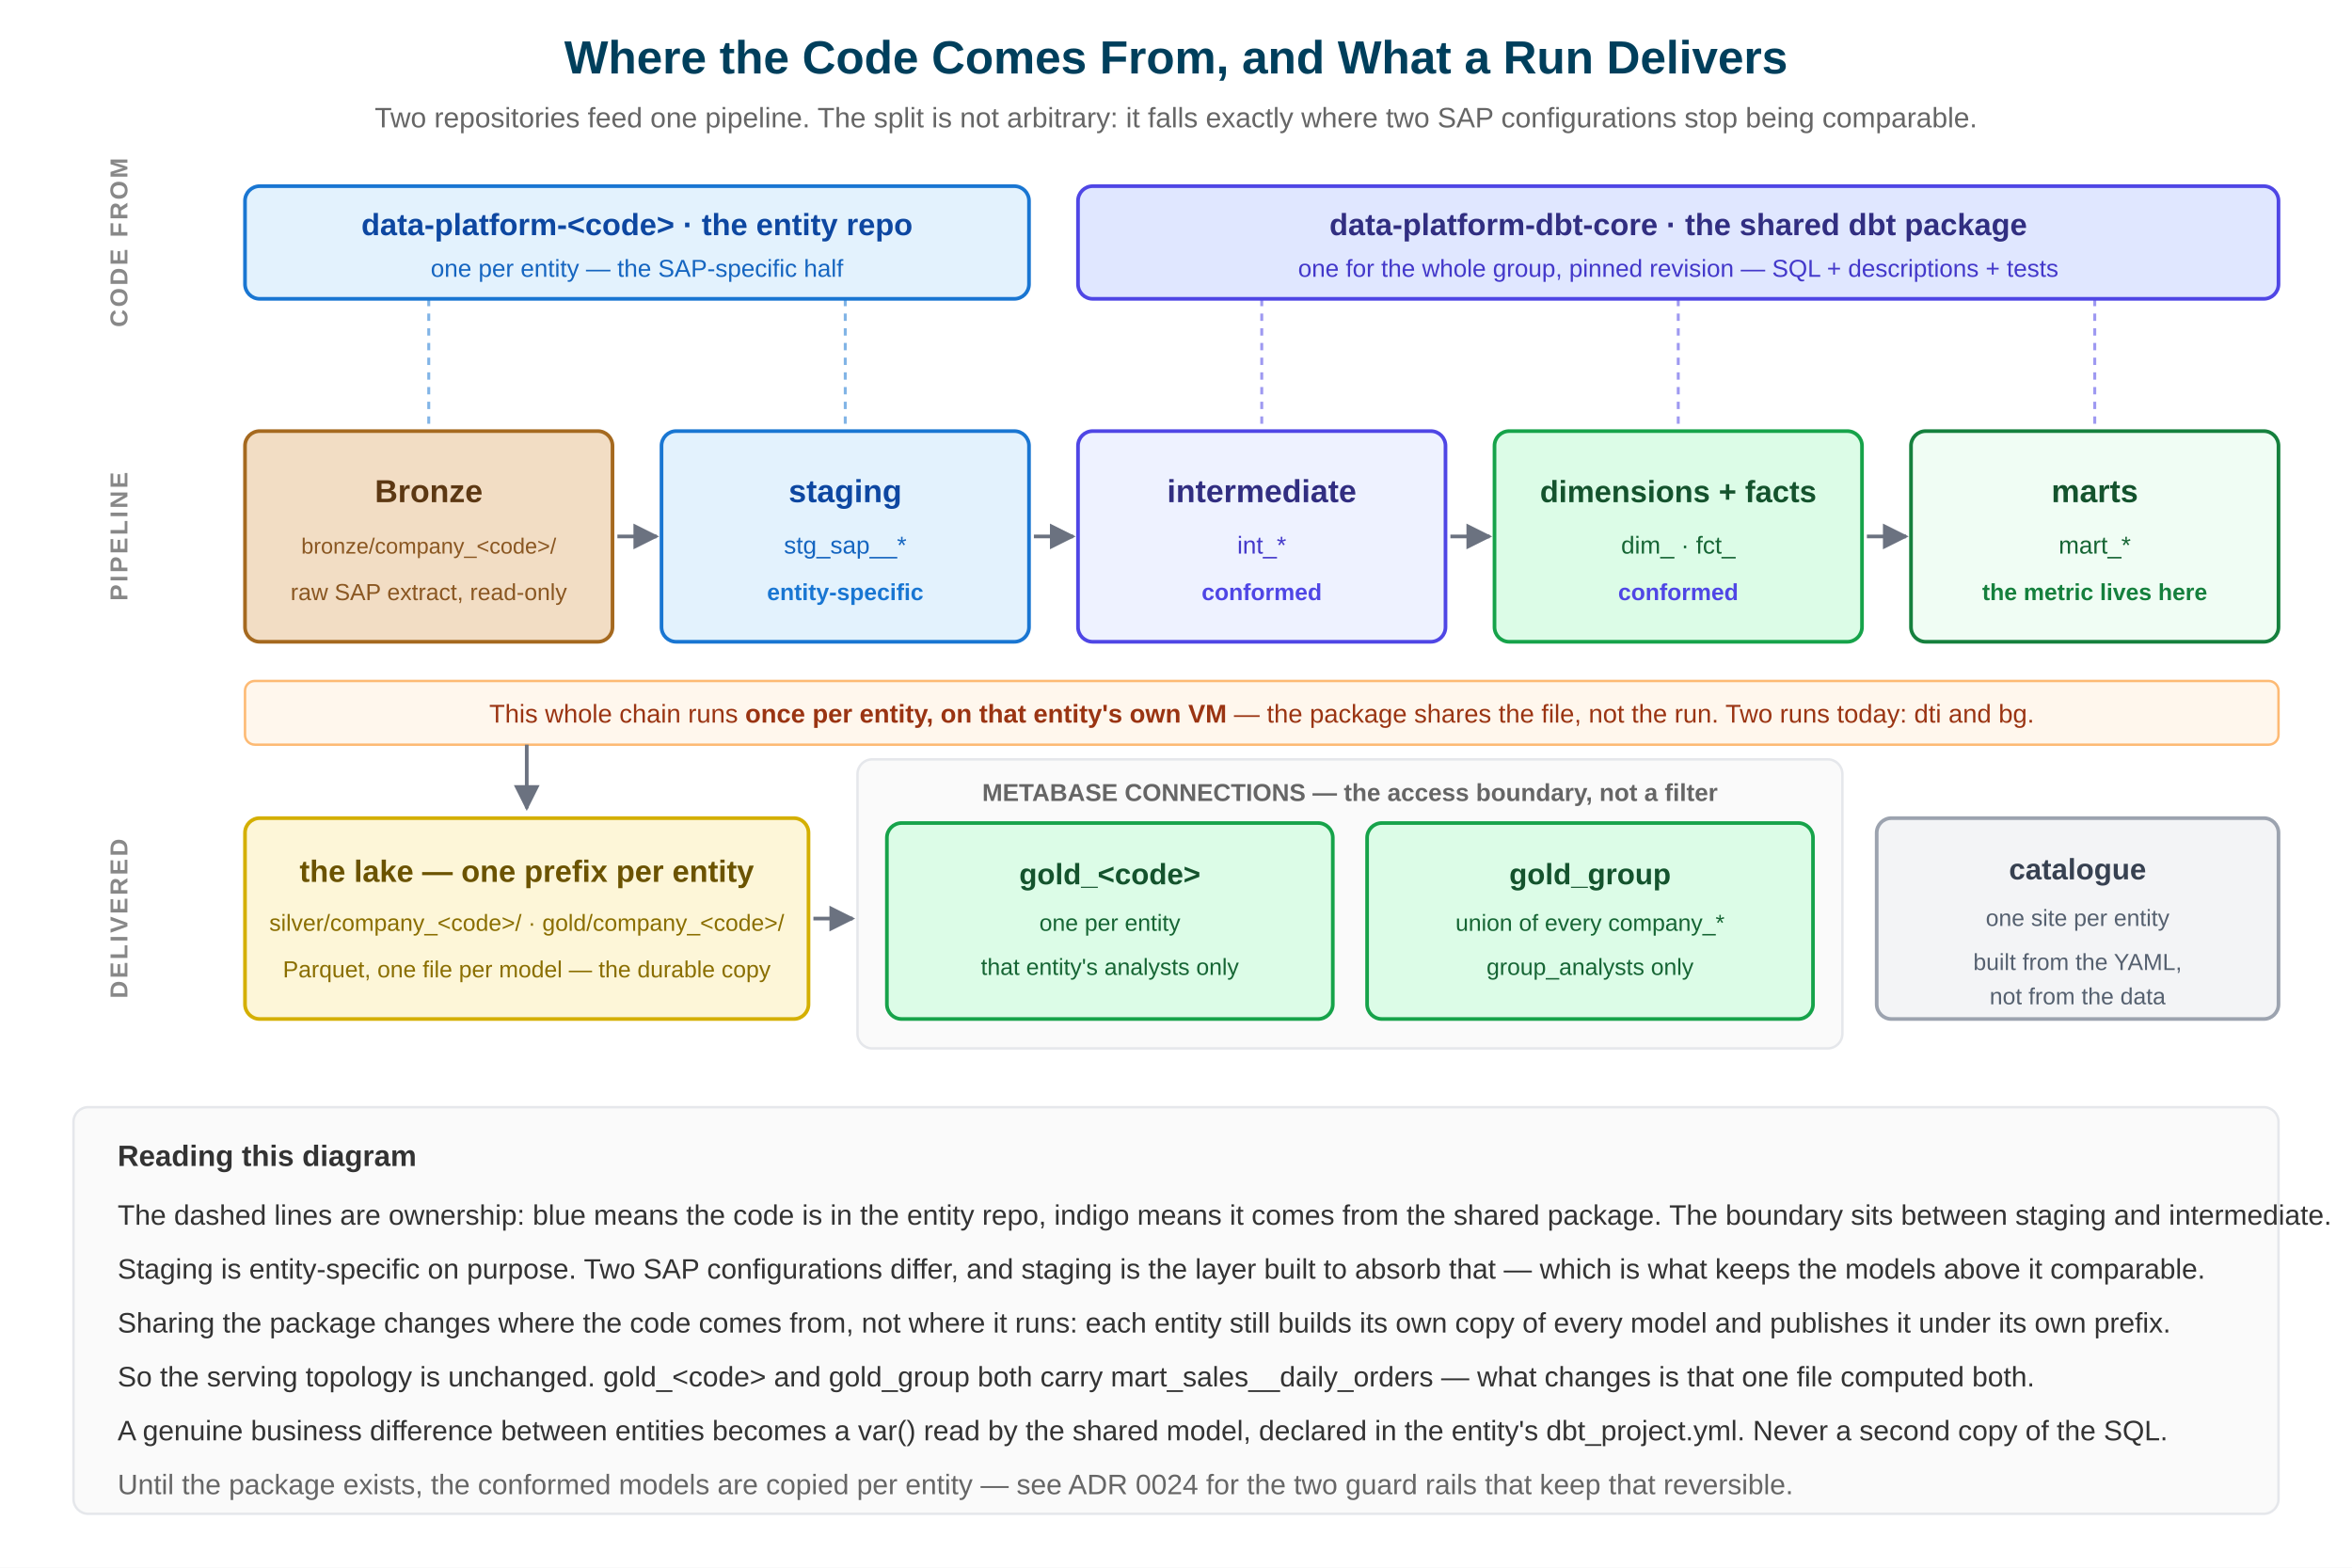
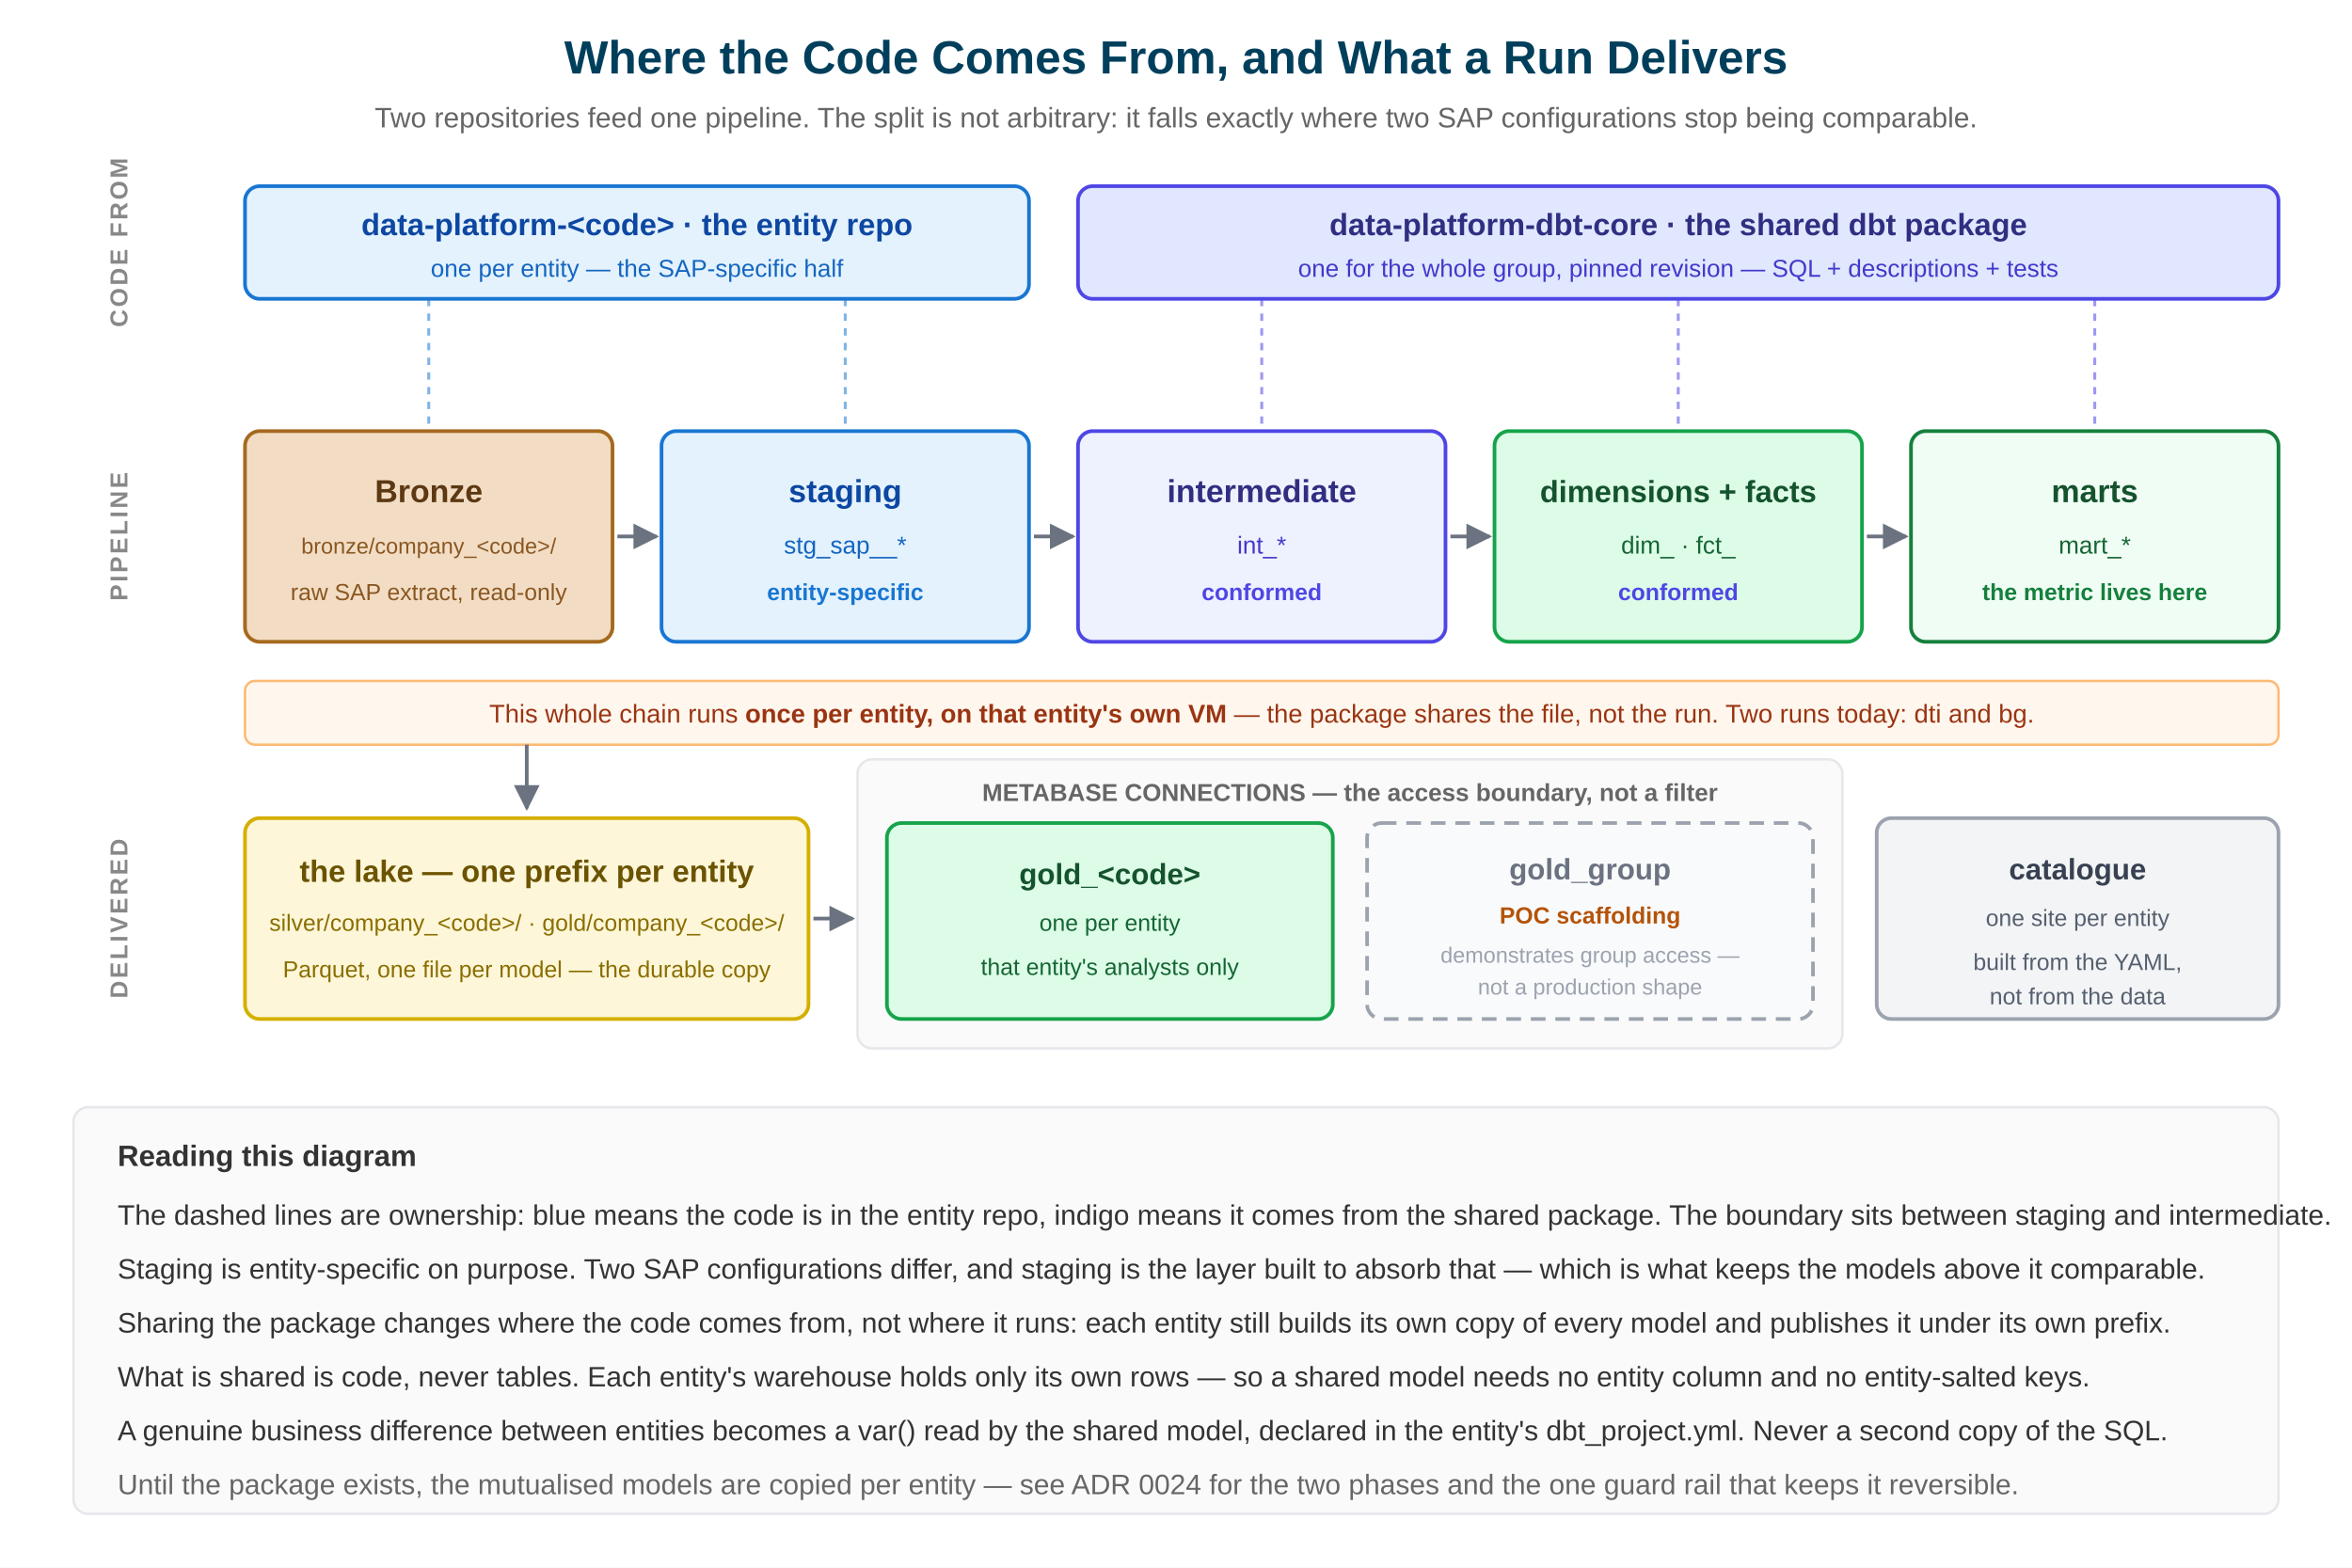
- <svg xmlns="http://www.w3.org/2000/svg" viewBox="0 0 960 640" font-family="Segoe UI, Arial, sans-serif" class="dp-diagram" role="img" aria-label="Where each dbt layer's code comes from, and what one pipeline run delivers. The entity repository owns ingestion and the staging models, because that is where two SAP configurations differ. The shared dbt package owns intermediate, dimension, fact and mart models, so a metric is defined in one file. The chain runs once per entity, on that entity's own virtual machine, and delivers Parquet to the lake, one serving database per entity plus a group union, and one catalogue site per entity.">
+ <svg xmlns="http://www.w3.org/2000/svg" viewBox="0 0 960 640" font-family="Segoe UI, Arial, sans-serif" class="dp-diagram" role="img" aria-label="Where each dbt layer's code comes from, and what one pipeline run delivers. The entity repository owns ingestion and the staging models, because that is where two SAP configurations differ. The shared dbt package owns intermediate, dimension, fact and mart models, so a metric is defined in one file. What is shared is code and never tables: the chain runs once per entity, on that entity's own virtual machine, and delivers Parquet to that entity's own lake prefix, its own serving database, and its own catalogue site. The group database shown dashed is POC scaffolding, not a production shape.">
  <defs>
    <marker id="mpd-arrow" viewBox="0 0 10 10" refX="9" refY="5" markerWidth="7" markerHeight="7" orient="auto-start-reverse">
      <path d="M 0 0 L 10 5 L 0 10 z" fill="#6b7280" />
    </marker>
  </defs>
  <rect width="960" height="640" fill="#ffffff" />
  <text x="480" y="30" font-size="19" font-weight="bold" text-anchor="middle" fill="#003f5c">Where the Code Comes From, and What a Run Delivers</text>
  <text x="480" y="52" font-size="11.5" text-anchor="middle" fill="#666">Two repositories feed one pipeline. The split is not arbitrary: it falls exactly where two SAP configurations stop being comparable.</text>
  <text x="52" y="99" font-size="10" font-weight="bold" fill="#888" letter-spacing="1" transform="rotate(-90 52 99)" text-anchor="middle">CODE FROM</text>
  <text x="52" y="219" font-size="10" font-weight="bold" fill="#888" letter-spacing="1" transform="rotate(-90 52 219)" text-anchor="middle">PIPELINE</text>
  <text x="52" y="375" font-size="10" font-weight="bold" fill="#888" letter-spacing="1" transform="rotate(-90 52 375)" text-anchor="middle">DELIVERED</text>
  <g class="dp-node" data-href="repositories-and-delivery.md#entity-mono-repo-structure">
    <rect x="100" y="76" width="320" height="46" rx="6" fill="#e3f2fd" stroke="#1976d2" stroke-width="1.5" />
    <text x="260" y="96" font-size="12.5" font-weight="bold" text-anchor="middle" fill="#0d47a1">data-platform-&lt;code&gt;  ·  the entity repo</text>
    <text x="260" y="113" font-size="10" text-anchor="middle" fill="#1565c0">one per entity — the SAP-specific half</text>
  </g>
  <g class="dp-node" data-href="https://github.com/picot-data/data-platform-standards/blob/main/adr/0024-conformed-models-as-a-shared-dbt-package.md">
    <rect x="440" y="76" width="490" height="46" rx="6" fill="#e0e7ff" stroke="#4f46e5" stroke-width="1.5" />
    <text x="685" y="96" font-size="12.5" font-weight="bold" text-anchor="middle" fill="#312e81">data-platform-dbt-core  ·  the shared dbt package</text>
    <text x="685" y="113" font-size="10" text-anchor="middle" fill="#4338ca">one for the whole group, pinned revision — SQL + descriptions + tests</text>
  </g>
  <line x1="175" y1="122" x2="175" y2="174" stroke="#1976d2" stroke-width="1.2" stroke-dasharray="3,3" opacity="0.55" />
  <line x1="345" y1="122" x2="345" y2="174" stroke="#1976d2" stroke-width="1.2" stroke-dasharray="3,3" opacity="0.55" />
  <line x1="515" y1="122" x2="515" y2="174" stroke="#4f46e5" stroke-width="1.2" stroke-dasharray="3,3" opacity="0.55" />
  <line x1="685" y1="122" x2="685" y2="174" stroke="#4f46e5" stroke-width="1.2" stroke-dasharray="3,3" opacity="0.55" />
  <line x1="855" y1="122" x2="855" y2="174" stroke="#4f46e5" stroke-width="1.2" stroke-dasharray="3,3" opacity="0.55" />
  <g class="dp-node" data-href="naming-conventions.md#cloud-storage-naming-adls">
    <rect x="100" y="176" width="150" height="86" rx="6" fill="#f2ddc4" stroke="#a5691f" stroke-width="1.5" />
    <text x="175" y="205" font-size="13" font-weight="bold" text-anchor="middle" fill="#5c3813">Bronze</text>
    <text x="175" y="226" font-size="9" text-anchor="middle" fill="#8a5722">bronze/company_&lt;code&gt;/</text>
    <text x="175" y="245" font-size="9.5" text-anchor="middle" fill="#8a5722">raw SAP extract, read-only</text>
  </g>
  <g class="dp-node" data-href="building-a-data-model/data-layers.md#the-dbt-layers-in-transformation-order">
    <rect x="270" y="176" width="150" height="86" rx="6" fill="#e3f2fd" stroke="#1976d2" stroke-width="1.5" />
    <text x="345" y="205" font-size="13" font-weight="bold" text-anchor="middle" fill="#0d47a1">staging</text>
    <text x="345" y="226" font-size="10" text-anchor="middle" fill="#1565c0">stg_sap__*</text>
    <text x="345" y="245" font-size="9.5" font-weight="bold" text-anchor="middle" fill="#1976d2">entity-specific</text>
  </g>
  <g class="dp-node" data-href="building-a-data-model/data-layers.md#the-dbt-layers-in-transformation-order">
    <rect x="440" y="176" width="150" height="86" rx="6" fill="#eef2ff" stroke="#4f46e5" stroke-width="1.5" />
    <text x="515" y="205" font-size="13" font-weight="bold" text-anchor="middle" fill="#312e81">intermediate</text>
    <text x="515" y="226" font-size="10" text-anchor="middle" fill="#4338ca">int_*</text>
    <text x="515" y="245" font-size="9.5" font-weight="bold" text-anchor="middle" fill="#4f46e5">conformed</text>
  </g>
  <g class="dp-node" data-href="building-a-data-model/data-layers.md#why-a-star-schema-not-marts-built-directly-from-staging">
    <rect x="610" y="176" width="150" height="86" rx="6" fill="#dcfce7" stroke="#16a34a" stroke-width="1.5" />
    <text x="685" y="205" font-size="12.5" font-weight="bold" text-anchor="middle" fill="#14532d">dimensions + facts</text>
    <text x="685" y="226" font-size="10" text-anchor="middle" fill="#166534">dim_ · fct_</text>
    <text x="685" y="245" font-size="9.5" font-weight="bold" text-anchor="middle" fill="#4f46e5">conformed</text>
  </g>
  <g class="dp-node" data-href="building-a-data-model/metric-definitions.md">
    <rect x="780" y="176" width="150" height="86" rx="6" fill="#f0fdf4" stroke="#15803d" stroke-width="1.5" />
    <text x="855" y="205" font-size="13" font-weight="bold" text-anchor="middle" fill="#14532d">marts</text>
    <text x="855" y="226" font-size="10" text-anchor="middle" fill="#166534">mart_*</text>
    <text x="855" y="245" font-size="9.5" font-weight="bold" text-anchor="middle" fill="#15803d">the metric lives here</text>
  </g>
  <line x1="252" y1="219" x2="268" y2="219" stroke="#6b7280" stroke-width="1.5" marker-end="url(#mpd-arrow)" />
  <line x1="422" y1="219" x2="438" y2="219" stroke="#6b7280" stroke-width="1.5" marker-end="url(#mpd-arrow)" />
  <line x1="592" y1="219" x2="608" y2="219" stroke="#6b7280" stroke-width="1.5" marker-end="url(#mpd-arrow)" />
  <line x1="762" y1="219" x2="778" y2="219" stroke="#6b7280" stroke-width="1.5" marker-end="url(#mpd-arrow)" />
  <rect x="100" y="278" width="830" height="26" rx="4" fill="#fff7ed" stroke="#fdba74" />
  <text x="515" y="295" font-size="10.5" text-anchor="middle" fill="#9a3412">This whole chain runs <tspan font-weight="bold">once per entity, on that entity's own VM</tspan> — the package shares the file, not the run. Two runs today: dti and bg.</text>
  <line x1="215" y1="304" x2="215" y2="330" stroke="#6b7280" stroke-width="1.5" marker-end="url(#mpd-arrow)" />
  <g class="dp-node" data-href="naming-conventions.md#cloud-storage-naming-adls">
    <rect x="100" y="334" width="230" height="82" rx="6" fill="#fdf6d8" stroke="#d4af00" stroke-width="1.5" />
    <text x="215" y="360" font-size="12.5" font-weight="bold" text-anchor="middle" fill="#6b5300">the lake — one prefix per entity</text>
    <text x="215" y="380" font-size="9.5" text-anchor="middle" fill="#8a6e00">silver/company_&lt;code&gt;/  ·  gold/company_&lt;code&gt;/</text>
    <text x="215" y="399" font-size="9.5" text-anchor="middle" fill="#8a6e00">Parquet, one file per model — the durable copy</text>
  </g>
  <line x1="332" y1="375" x2="348" y2="375" stroke="#6b7280" stroke-width="1.5" marker-end="url(#mpd-arrow)" />
  <rect x="350" y="310" width="402" height="118" rx="6" fill="#fafafa" stroke="#e5e7eb" />
  <text x="551" y="327" font-size="10" font-weight="bold" text-anchor="middle" fill="#666">METABASE CONNECTIONS — the access boundary, not a filter</text>
  <g class="dp-node" data-href="bi-and-access.md#data-permissions">
    <rect x="362" y="336" width="182" height="80" rx="6" fill="#dcfce7" stroke="#16a34a" stroke-width="1.5" />
    <text x="453" y="361" font-size="12" font-weight="bold" text-anchor="middle" fill="#14532d">gold_&lt;code&gt;</text>
    <text x="453" y="380" font-size="9.5" text-anchor="middle" fill="#166534">one per entity</text>
    <text x="453" y="398" font-size="9.5" text-anchor="middle" fill="#166534">that entity's analysts only</text>
  </g>
-   <g class="dp-node" data-href="bi-and-access.md#data-permissions">
-     <rect x="558" y="336" width="182" height="80" rx="6" fill="#dcfce7" stroke="#16a34a" stroke-width="1.5" />
-     <text x="649" y="361" font-size="12" font-weight="bold" text-anchor="middle" fill="#14532d">gold_group</text>
-     <text x="649" y="380" font-size="9.5" text-anchor="middle" fill="#166534">union of every company_*</text>
-     <text x="649" y="398" font-size="9.5" text-anchor="middle" fill="#166534">group_analysts only</text>
+   <g class="dp-node" data-href="building-a-data-model/data-layers.md#multi-entity-tables">
+     <rect x="558" y="336" width="182" height="80" rx="6" fill="#f9fafb" stroke="#9ca3af" stroke-width="1.5" stroke-dasharray="6,4" />
+     <text x="649" y="359" font-size="12" font-weight="bold" text-anchor="middle" fill="#6b7280">gold_group</text>
+     <text x="649" y="377" font-size="9.5" font-weight="bold" text-anchor="middle" fill="#b45309">POC scaffolding</text>
+     <text x="649" y="393" font-size="9" text-anchor="middle" fill="#9ca3af">demonstrates group access —</text>
+     <text x="649" y="406" font-size="9" text-anchor="middle" fill="#9ca3af">not a production shape</text>
  </g>
  <g class="dp-node" data-href="https://github.com/picot-data/data-platform-standards/blob/main/adr/0021-dbt-docs-not-datahub-as-the-catalog.md">
    <rect x="766" y="334" width="164" height="82" rx="6" fill="#f3f4f6" stroke="#9ca3af" stroke-width="1.5" />
    <text x="848" y="359" font-size="12" font-weight="bold" text-anchor="middle" fill="#374151">catalogue</text>
    <text x="848" y="378" font-size="9.5" text-anchor="middle" fill="#55606f">one site per entity</text>
    <text x="848" y="396" font-size="9.5" text-anchor="middle" fill="#55606f">built from the YAML,</text>
    <text x="848" y="410" font-size="9.5" text-anchor="middle" fill="#55606f">not from the data</text>
  </g>
  <rect x="30" y="452" width="900" height="166" rx="6" fill="#fafafa" stroke="#e5e7eb" />
  <text x="48" y="476" font-size="12" font-weight="bold" fill="#333">Reading this diagram</text>
  <text x="48" y="500" font-size="11.5" fill="#333">The dashed lines are ownership: blue means the code is in the entity repo, indigo means it comes from the shared package. The boundary sits between staging and intermediate.</text>
  <text x="48" y="522" font-size="11.5" fill="#333">Staging is entity-specific on purpose. Two SAP configurations differ, and staging is the layer built to absorb that — which is what keeps the models above it comparable.</text>
  <text x="48" y="544" font-size="11.5" fill="#333">Sharing the package changes where the code comes from, not where it runs: each entity still builds its own copy of every model and publishes it under its own prefix.</text>
-   <text x="48" y="566" font-size="11.5" fill="#333">So the serving topology is unchanged. gold_&lt;code&gt; and gold_group both carry mart_sales__daily_orders — what changes is that one file computed both.</text>
+   <text x="48" y="566" font-size="11.5" fill="#333">What is shared is code, never tables. Each entity's warehouse holds only its own rows — so a shared model needs no entity column and no entity-salted keys.</text>
  <text x="48" y="588" font-size="11.5" fill="#333">A genuine business difference between entities becomes a var() read by the shared model, declared in the entity's dbt_project.yml. Never a second copy of the SQL.</text>
-   <text x="48" y="610" font-size="11.5" fill="#666">Until the package exists, the conformed models are copied per entity — see ADR 0024 for the two guard rails that keep that reversible.</text>
+   <text x="48" y="610" font-size="11.5" fill="#666">Until the package exists, the mutualised models are copied per entity — see ADR 0024 for the two phases and the one guard rail that keeps it reversible.</text>
</svg>
